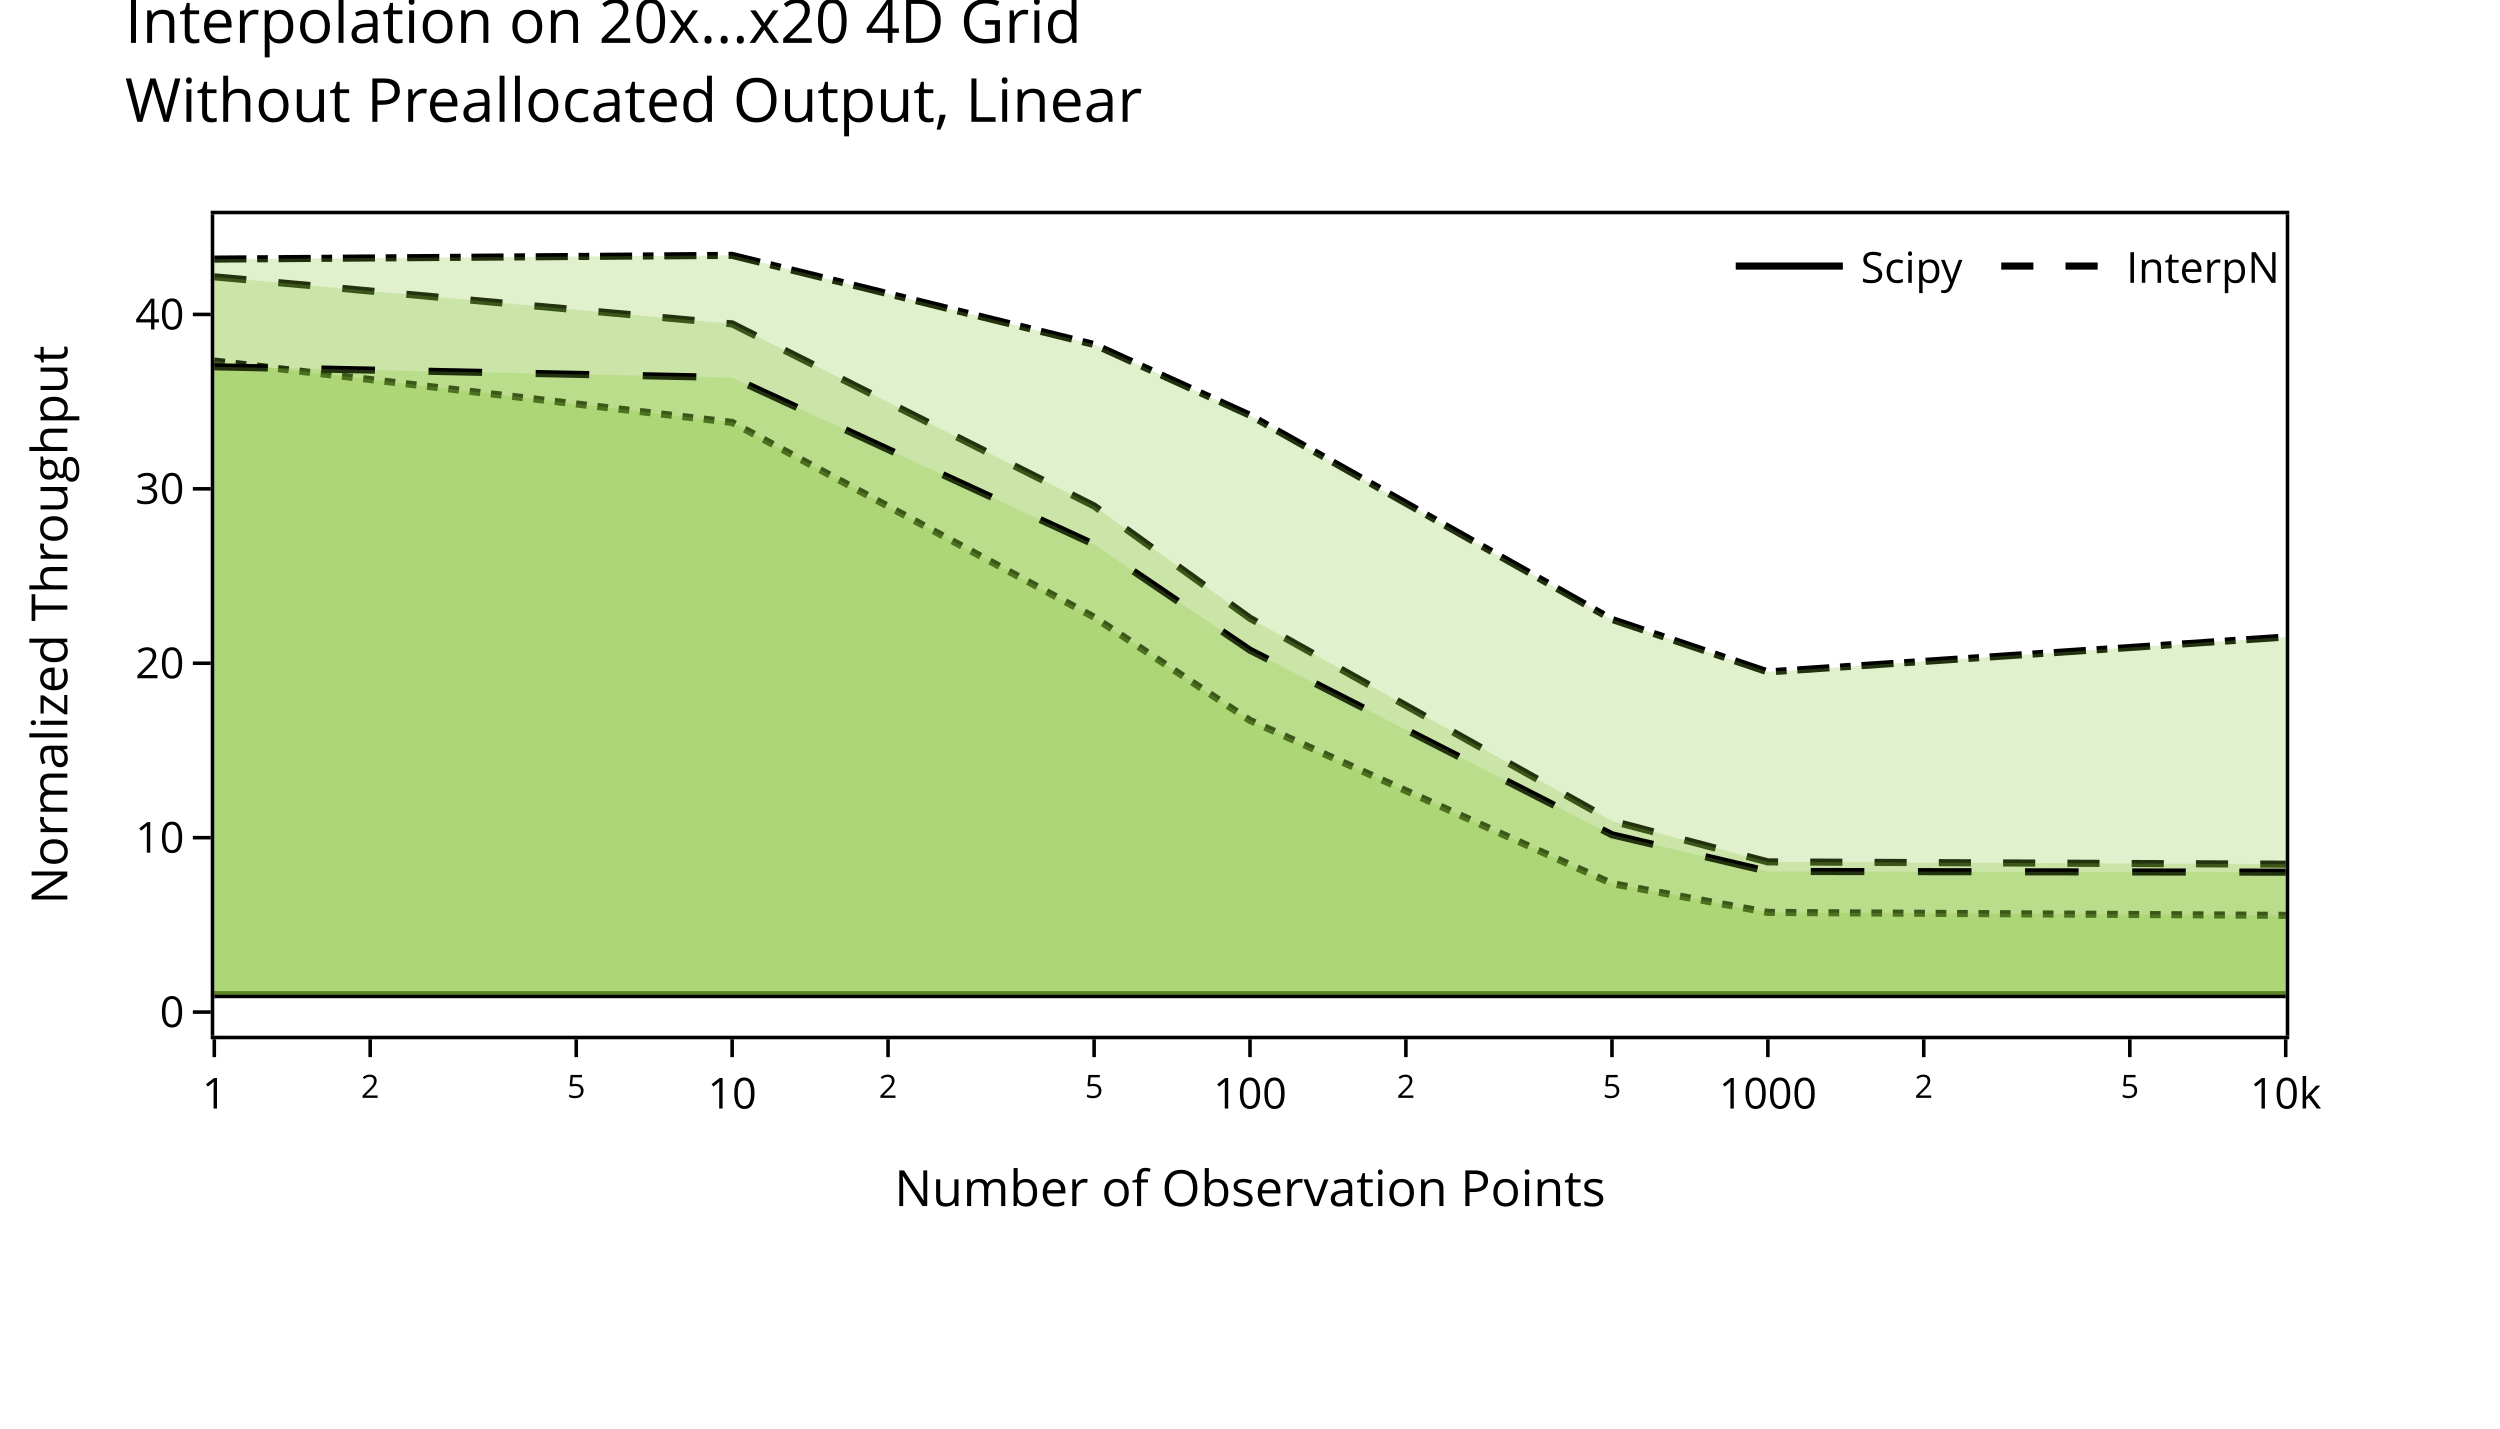
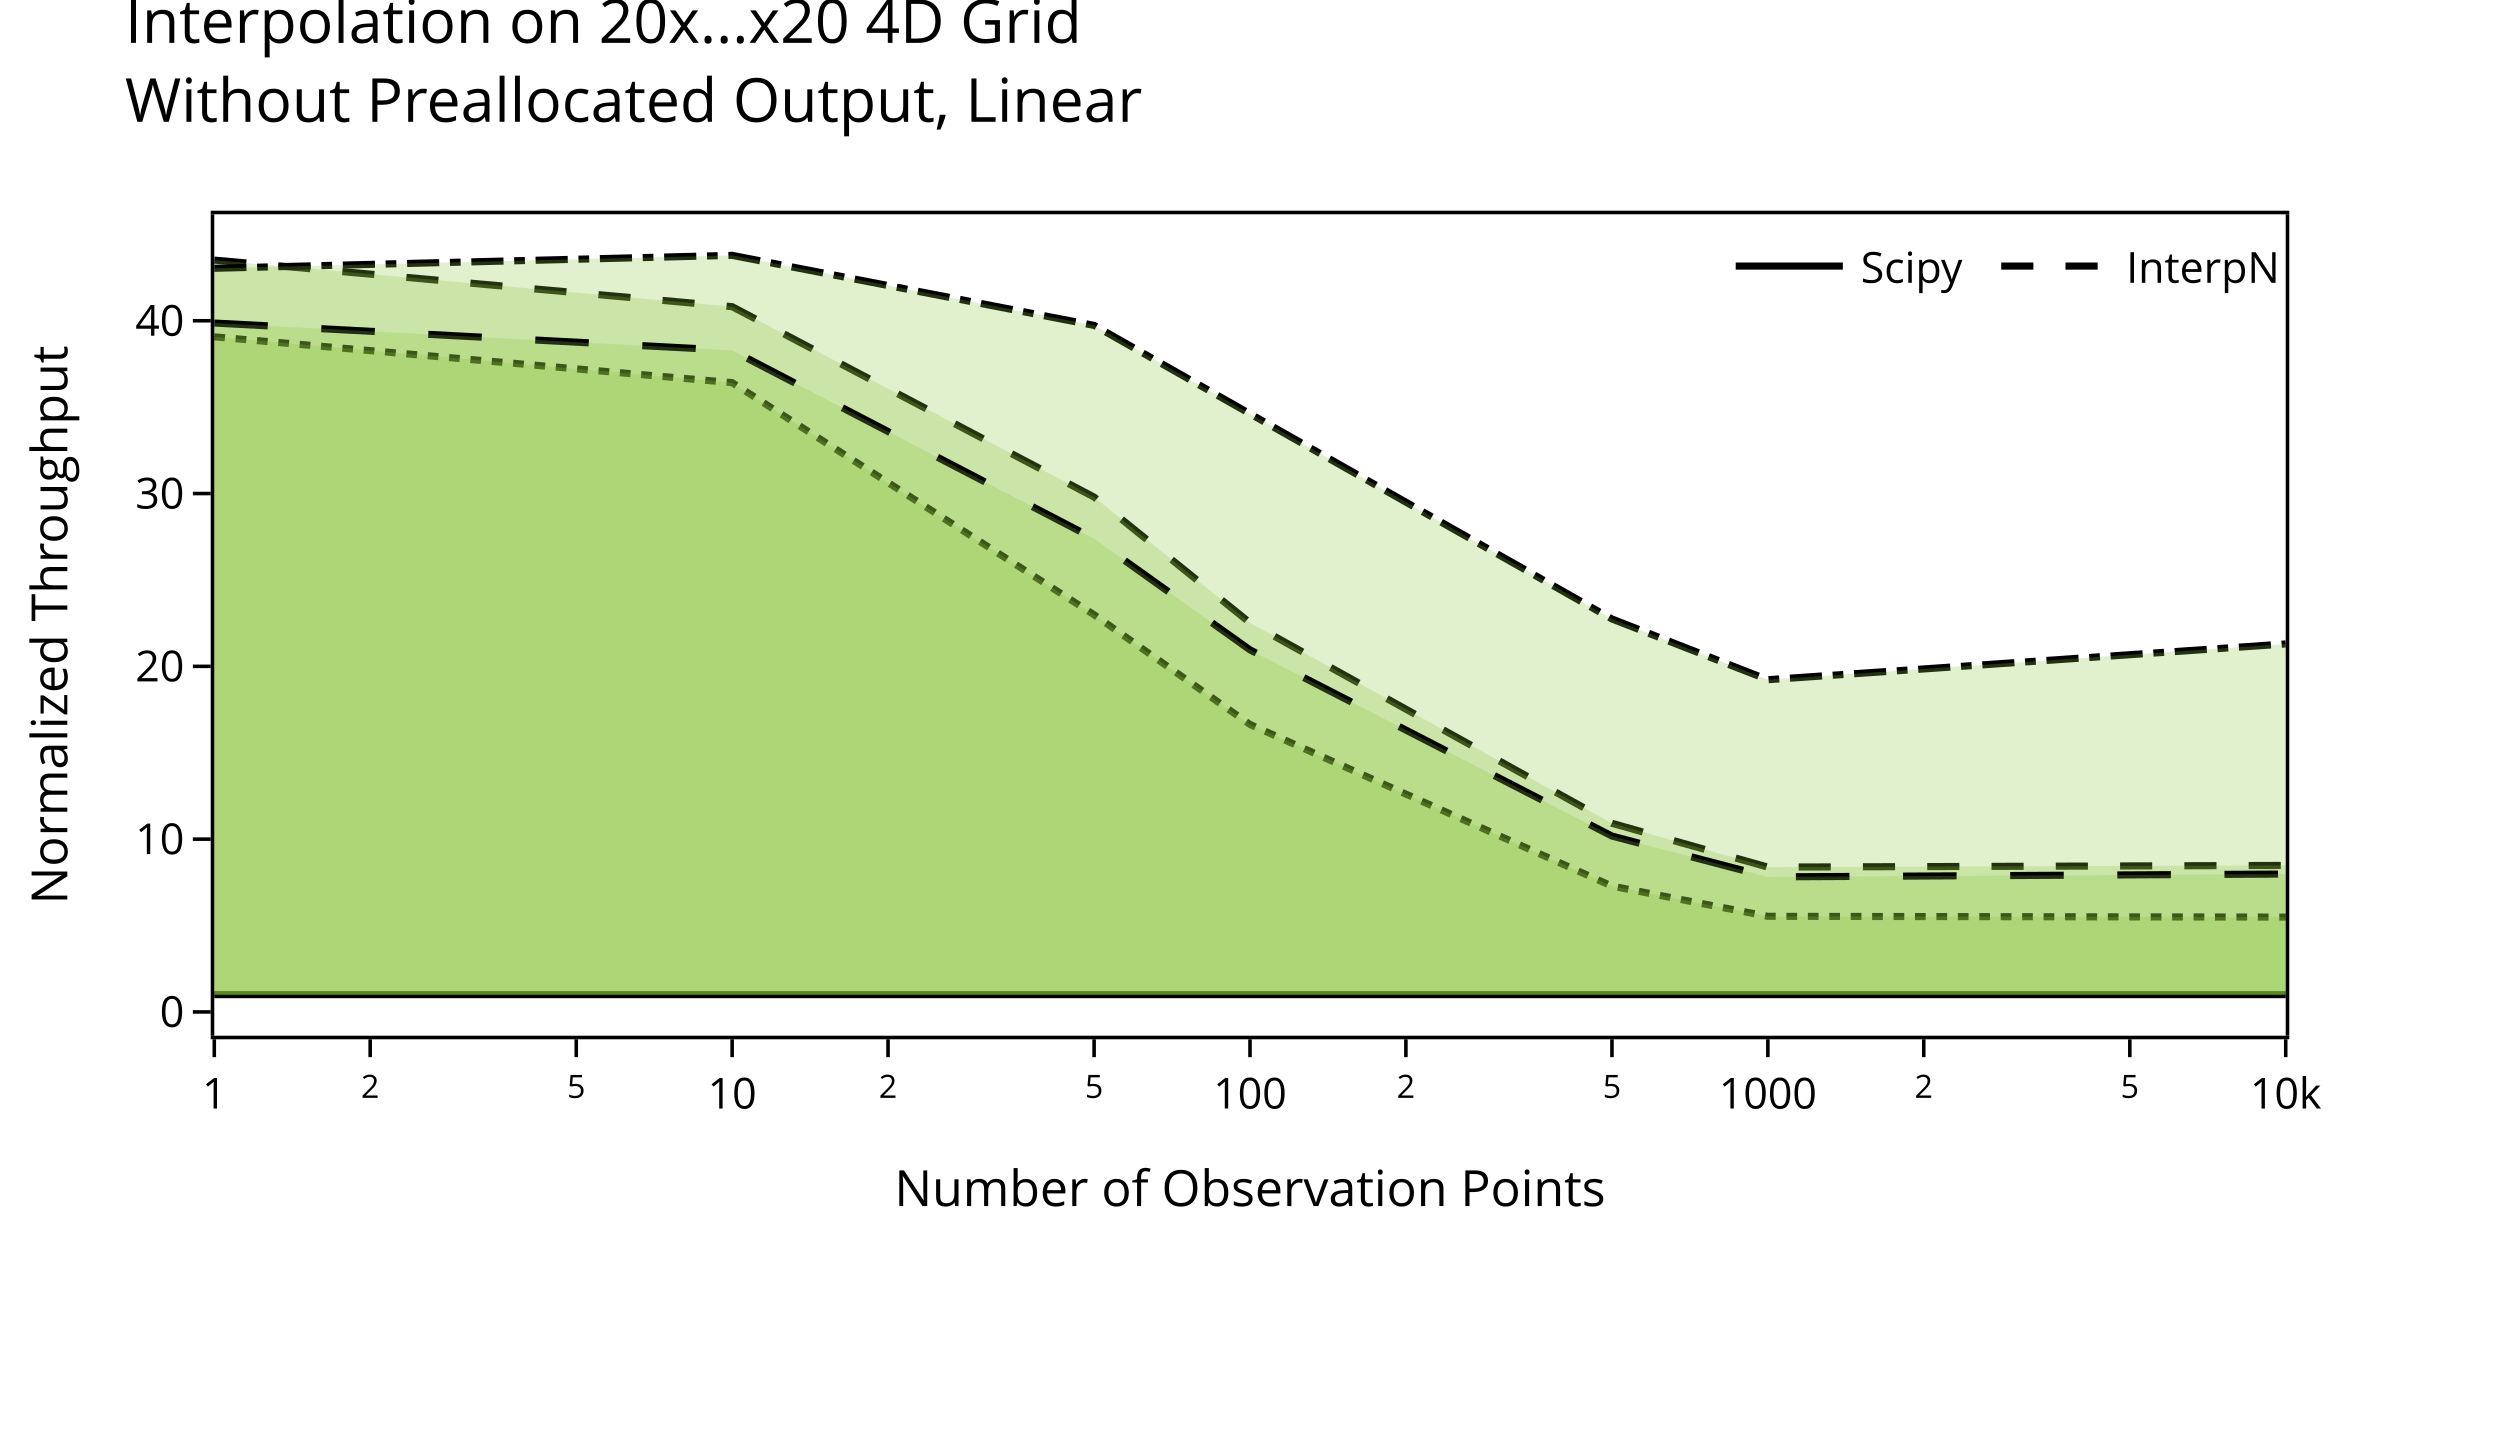
<svg xmlns="http://www.w3.org/2000/svg" class="main-svg" width="700" height="400" style="" viewBox="0 0 700 400">
  <rect x="0" y="0" width="700" height="400" style="fill: rgb(0, 0, 0); fill-opacity: 0;" />
-   <defs id="defs-8dd96a">
+   <defs id="defs-442d50">
    <g class="clips">
-       <clipPath id="clip8dd96axyplot" class="plotclip">
+       <clipPath id="clip442d50xyplot" class="plotclip">
        <rect width="580" height="230" />
      </clipPath>
-       <clipPath class="axesclip" id="clip8dd96ax">
+       <clipPath class="axesclip" id="clip442d50x">
        <rect x="60" y="0" width="580" height="400" />
      </clipPath>
-       <clipPath class="axesclip" id="clip8dd96ay">
+       <clipPath class="axesclip" id="clip442d50y">
        <rect x="0" y="60" width="700" height="230" />
      </clipPath>
-       <clipPath class="axesclip" id="clip8dd96axy">
+       <clipPath class="axesclip" id="clip442d50xy">
        <rect x="60" y="60" width="580" height="230" />
      </clipPath>
    </g>
    <g class="gradients" />
    <g class="patterns" />
  </defs>
  <g class="bglayer">
    <rect class="bg" x="60" y="60" width="580" height="230" style="fill: rgb(0, 0, 0); fill-opacity: 0; stroke-width: 0;" />
  </g>
  <g class="layer-below">
    <g class="imagelayer" />
    <g class="shapelayer" />
  </g>
  <g class="cartesianlayer">
    <g class="subplot xy">
      <g class="layer-subplot">
        <g class="shapelayer" />
        <g class="imagelayer" />
      </g>
      <g class="minor-gridlayer">
        <g class="x" />
        <g class="y" />
      </g>
      <g class="gridlayer">
        <g class="x" />
        <g class="y" />
      </g>
      <g class="zerolinelayer" />
      <g class="layer-between">
        <g class="shapelayer" />
        <g class="imagelayer" />
      </g>
      <path class="xlines-below" />
      <path class="ylines-below" />
      <g class="overlines-below" />
      <g class="xaxislayer-below" />
      <g class="yaxislayer-below" />
      <g class="overaxes-below" />
      <g class="overplot">
-         <g class="xy" transform="translate(60,60)" clip-path="url(#clip8dd96axyplot)">
+         <g class="xy" transform="translate(60,60)" clip-path="url(#clip442d50xyplot)">
          <g class="scatterlayer mlayer">
-             <g class="trace scatter trace120cd7" style="stroke-miterlimit: 2; opacity: 1;">
+             <g class="trace scatter trace634b5a" style="stroke-miterlimit: 2; opacity: 1;">
              <g class="fills" />
              <g class="errorbars" />
              <g class="lines">
                <path class="js-line" d="M0,218.5L580,218.5" style="vector-effect: none; fill: none; stroke: rgb(0, 0, 0); stroke-opacity: 1; stroke-width: 2px; opacity: 1;" />
              </g>
              <g class="points" />
              <g class="text" />
            </g>
-             <g class="trace scatter trace8953c9" style="stroke-miterlimit: 2; opacity: 1;">
-               <g class="fills" />
-               <g class="errorbars" />
-               <g class="lines">
-                 <path class="js-line" d="M0,17.51L145,30.69L246.35,81.68L290,113.12L391.35,169.87L435,181.33L580,181.97" style="vector-effect: none; fill: none; stroke: rgb(0, 0, 0); stroke-opacity: 1; stroke-dasharray: 9px, 9px; stroke-width: 2px; opacity: 1;" />
-               </g>
-               <g class="points" />
-               <g class="text" />
-             </g>
-             <g class="trace scatter traceaa31b3" style="stroke-miterlimit: 2; opacity: 1;">
+             <g class="trace scatter tracee83e26" style="stroke-miterlimit: 2; opacity: 1;">
+               <g class="fills" />
+               <g class="errorbars" />
+               <g class="lines">
+                 <path class="js-line" d="M0,12.83L145,25.87L246.35,79.19L290,114.39L391.35,170.53L435,182.79L580,182.32" style="vector-effect: none; fill: none; stroke: rgb(0, 0, 0); stroke-opacity: 1; stroke-dasharray: 9px, 9px; stroke-width: 2px; opacity: 1;" />
+               </g>
+               <g class="points" />
+               <g class="text" />
+             </g>
+             <g class="trace scatter trace6f3f7a" style="stroke-miterlimit: 2; opacity: 1;">
              <g class="fills">
                <g>
-                   <path class="js-fill" d="M0,17.51L145,30.69L246.35,81.68L290,113.12L391.35,169.87L435,181.33L580,181.97L580,218.5L435,218.5L0,218.5Z" style="fill: rgb(139, 196, 59); fill-opacity: 0.25; stroke-width: 0;" />
+                   <path class="js-fill" d="M0,12.83L145,25.87L246.35,79.19L290,114.39L391.35,170.53L435,182.79L580,182.32L580,218.5L435,218.5L0,218.5Z" style="fill: rgb(139, 196, 59); fill-opacity: 0.25; stroke-width: 0;" />
                </g>
              </g>
              <g class="errorbars" />
              <g class="lines">
-                 <path class="js-line" d="M0,17.51L145,30.69L246.35,81.68L290,113.12L391.35,169.87L435,181.33L580,181.97L580,218.5L435,218.5L0,218.5" style="vector-effect: none; fill: none; stroke: rgb(0, 204, 150); stroke-opacity: 1; stroke-width: 0px; opacity: 1;" />
-               </g>
-               <g class="points" />
-               <g class="text" />
-             </g>
-             <g class="trace scatter trace4f8a05" style="stroke-miterlimit: 2; opacity: 1;">
-               <g class="fills" />
-               <g class="errorbars" />
-               <g class="lines">
-                 <path class="js-line" d="M0,41.09L145,58.28L246.35,112.82L290,141.72L391.35,187.41L435,195.47L580,196.3" style="vector-effect: none; fill: none; stroke: rgb(0, 0, 0); stroke-opacity: 1; stroke-dasharray: 3px, 3px; stroke-width: 2px; opacity: 1;" />
-               </g>
-               <g class="points" />
-               <g class="text" />
-             </g>
-             <g class="trace scatter trace258a79" style="stroke-miterlimit: 2; opacity: 1;">
+                 <path class="js-line" d="M0,12.83L145,25.87L246.35,79.19L290,114.39L391.35,170.53L435,182.79L580,182.32L580,218.5L435,218.5L0,218.5" style="vector-effect: none; fill: none; stroke: rgb(0, 204, 150); stroke-opacity: 1; stroke-width: 0px; opacity: 1;" />
+               </g>
+               <g class="points" />
+               <g class="text" />
+             </g>
+             <g class="trace scatter trace95caed" style="stroke-miterlimit: 2; opacity: 1;">
+               <g class="fills" />
+               <g class="errorbars" />
+               <g class="lines">
+                 <path class="js-line" d="M0,34.31L145,47.14L246.35,112.14L290,142.85L391.35,188.12L435,196.57L580,196.79" style="vector-effect: none; fill: none; stroke: rgb(0, 0, 0); stroke-opacity: 1; stroke-dasharray: 3px, 3px; stroke-width: 2px; opacity: 1;" />
+               </g>
+               <g class="points" />
+               <g class="text" />
+             </g>
+             <g class="trace scatter tracef957f0" style="stroke-miterlimit: 2; opacity: 1;">
              <g class="fills">
                <g>
-                   <path class="js-fill" d="M0,41.09L145,58.28L246.35,112.82L290,141.72L391.35,187.41L435,195.47L580,196.3L580,218.5L435,218.5L0,218.5Z" style="fill: rgb(139, 196, 59); fill-opacity: 0.25; stroke-width: 0;" />
+                   <path class="js-fill" d="M0,34.31L145,47.14L246.35,112.14L290,142.85L391.35,188.12L435,196.57L580,196.79L580,218.5L435,218.5L0,218.5Z" style="fill: rgb(139, 196, 59); fill-opacity: 0.25; stroke-width: 0;" />
                </g>
              </g>
              <g class="errorbars" />
              <g class="lines">
-                 <path class="js-line" d="M0,41.09L145,58.28L246.35,112.82L290,141.72L391.35,187.41L435,195.47L580,196.3L580,218.5L435,218.5L0,218.5" style="vector-effect: none; fill: none; stroke: rgb(255, 161, 90); stroke-opacity: 1; stroke-width: 0px; opacity: 1;" />
-               </g>
-               <g class="points" />
-               <g class="text" />
-             </g>
-             <g class="trace scatter tracec1e73c" style="stroke-miterlimit: 2; opacity: 1;">
-               <g class="fills" />
-               <g class="errorbars" />
-               <g class="lines">
-                 <path class="js-line" d="M0,12.55L145,11.5L246.35,36.46L290,56.28L391.35,113.43L435,128.14L580,118.36" style="vector-effect: none; fill: none; stroke: rgb(0, 0, 0); stroke-opacity: 1; stroke-dasharray: 9px, 3px, 3px, 3px; stroke-width: 2px; opacity: 1;" />
-               </g>
-               <g class="points" />
-               <g class="text" />
-             </g>
-             <g class="trace scatter trace35adf9" style="stroke-miterlimit: 2; opacity: 1;">
+                 <path class="js-line" d="M0,34.31L145,47.14L246.35,112.14L290,142.85L391.35,188.12L435,196.57L580,196.79L580,218.5L435,218.5L0,218.5" style="vector-effect: none; fill: none; stroke: rgb(255, 161, 90); stroke-opacity: 1; stroke-width: 0px; opacity: 1;" />
+               </g>
+               <g class="points" />
+               <g class="text" />
+             </g>
+             <g class="trace scatter trace0ebb29" style="stroke-miterlimit: 2; opacity: 1;">
+               <g class="fills" />
+               <g class="errorbars" />
+               <g class="lines">
+                 <path class="js-line" d="M0,15.12L145,11.5L246.35,31.11L391.35,113.32L435,130.32L580,120.3" style="vector-effect: none; fill: none; stroke: rgb(0, 0, 0); stroke-opacity: 1; stroke-dasharray: 9px, 3px, 3px, 3px; stroke-width: 2px; opacity: 1;" />
+               </g>
+               <g class="points" />
+               <g class="text" />
+             </g>
+             <g class="trace scatter traceb94f04" style="stroke-miterlimit: 2; opacity: 1;">
              <g class="fills">
                <g>
-                   <path class="js-fill" d="M0,12.55L145,11.5L246.35,36.46L290,56.28L391.35,113.43L435,128.14L580,118.36L580,218.5L435,218.5L0,218.5Z" style="fill: rgb(139, 196, 59); fill-opacity: 0.25; stroke-width: 0;" />
+                   <path class="js-fill" d="M0,15.12L145,11.5L246.35,31.11L391.35,113.32L435,130.32L580,120.3L580,218.5L0,218.5Z" style="fill: rgb(139, 196, 59); fill-opacity: 0.25; stroke-width: 0;" />
                </g>
              </g>
              <g class="errorbars" />
              <g class="lines">
-                 <path class="js-line" d="M0,12.55L145,11.5L246.35,36.46L290,56.28L391.35,113.43L435,128.14L580,118.36L580,218.5L435,218.5L0,218.5" style="vector-effect: none; fill: none; stroke: rgb(255, 102, 146); stroke-opacity: 1; stroke-width: 0px; opacity: 1;" />
-               </g>
-               <g class="points" />
-               <g class="text" />
-             </g>
-             <g class="trace scatter traced0b4e3" style="stroke-miterlimit: 2; opacity: 1;">
-               <g class="fills" />
-               <g class="errorbars" />
-               <g class="lines">
-                 <path class="js-line" d="M0,42.71L145,45.72L246.35,92.45L290,122.06L391.35,173.73L435,184L580,184.21" style="vector-effect: none; fill: none; stroke: rgb(0, 0, 0); stroke-opacity: 1; stroke-dasharray: 15px, 15px; stroke-width: 2px; opacity: 1;" />
-               </g>
-               <g class="points" />
-               <g class="text" />
-             </g>
-             <g class="trace scatter trace596c19" style="stroke-miterlimit: 2; opacity: 1;">
+                 <path class="js-line" d="M0,15.12L145,11.5L246.35,31.11L391.35,113.32L435,130.32L580,120.3L580,218.5L0,218.5" style="vector-effect: none; fill: none; stroke: rgb(255, 102, 146); stroke-opacity: 1; stroke-width: 0px; opacity: 1;" />
+               </g>
+               <g class="points" />
+               <g class="text" />
+             </g>
+             <g class="trace scatter trace7b056f" style="stroke-miterlimit: 2; opacity: 1;">
+               <g class="fills" />
+               <g class="errorbars" />
+               <g class="lines">
+                 <path class="js-line" d="M0,30.45L145,38.12L246.35,90.84L290,121.97L391.35,174.1L435,185.53L580,184.73" style="vector-effect: none; fill: none; stroke: rgb(0, 0, 0); stroke-opacity: 1; stroke-dasharray: 15px, 15px; stroke-width: 2px; opacity: 1;" />
+               </g>
+               <g class="points" />
+               <g class="text" />
+             </g>
+             <g class="trace scatter tracede197b" style="stroke-miterlimit: 2; opacity: 1;">
              <g class="fills">
                <g>
-                   <path class="js-fill" d="M0,42.71L145,45.72L246.35,92.45L290,122.06L391.35,173.73L435,184L580,184.21L580,218.5L435,218.5L0,218.5Z" style="fill: rgb(139, 196, 59); fill-opacity: 0.25; stroke-width: 0;" />
+                   <path class="js-fill" d="M0,30.45L145,38.12L246.35,90.84L290,121.97L391.35,174.1L435,185.53L580,184.73L580,218.5L435,218.5L0,218.5Z" style="fill: rgb(139, 196, 59); fill-opacity: 0.25; stroke-width: 0;" />
                </g>
              </g>
              <g class="errorbars" />
              <g class="lines">
-                 <path class="js-line" d="M0,42.71L145,45.72L246.35,92.45L290,122.06L391.35,173.73L435,184L580,184.21L580,218.5L435,218.5L0,218.5" style="vector-effect: none; fill: none; stroke: rgb(255, 151, 255); stroke-opacity: 1; stroke-width: 0px; opacity: 1;" />
+                 <path class="js-line" d="M0,30.45L145,38.12L246.35,90.84L290,121.97L391.35,174.1L435,185.53L580,184.73L580,218.5L435,218.5L0,218.5" style="vector-effect: none; fill: none; stroke: rgb(255, 151, 255); stroke-opacity: 1; stroke-width: 0px; opacity: 1;" />
              </g>
              <g class="points" />
              <g class="text" />
            </g>
          </g>
        </g>
      </g>
      <path class="xlines-above crisp" d="M59,290.5H641M59,59.5H641" style="fill: none; stroke-width: 1px; stroke: rgb(0, 0, 0); stroke-opacity: 1;" />
      <path class="ylines-above crisp" d="M59.5,60V290M640.5,60V290" style="fill: none; stroke-width: 1px; stroke: rgb(0, 0, 0); stroke-opacity: 1;" />
      <g class="overlines-above" />
      <g class="xaxislayer-above">
        <path class="xtick ticks crisp" d="M0,291v5" transform="translate(60,0)" style="stroke: rgb(0, 0, 0); stroke-opacity: 1; stroke-width: 1px;" />
        <path class="xtick ticks crisp" d="M0,291v5" transform="translate(103.65,0)" style="stroke: rgb(0, 0, 0); stroke-opacity: 1; stroke-width: 1px;" />
        <path class="xtick ticks crisp" d="M0,291v5" transform="translate(161.35,0)" style="stroke: rgb(0, 0, 0); stroke-opacity: 1; stroke-width: 1px;" />
        <path class="xtick ticks crisp" d="M0,291v5" transform="translate(205,0)" style="stroke: rgb(0, 0, 0); stroke-opacity: 1; stroke-width: 1px;" />
        <path class="xtick ticks crisp" d="M0,291v5" transform="translate(248.65,0)" style="stroke: rgb(0, 0, 0); stroke-opacity: 1; stroke-width: 1px;" />
        <path class="xtick ticks crisp" d="M0,291v5" transform="translate(306.35,0)" style="stroke: rgb(0, 0, 0); stroke-opacity: 1; stroke-width: 1px;" />
        <path class="xtick ticks crisp" d="M0,291v5" transform="translate(350,0)" style="stroke: rgb(0, 0, 0); stroke-opacity: 1; stroke-width: 1px;" />
        <path class="xtick ticks crisp" d="M0,291v5" transform="translate(393.65,0)" style="stroke: rgb(0, 0, 0); stroke-opacity: 1; stroke-width: 1px;" />
        <path class="xtick ticks crisp" d="M0,291v5" transform="translate(451.35,0)" style="stroke: rgb(0, 0, 0); stroke-opacity: 1; stroke-width: 1px;" />
        <path class="xtick ticks crisp" d="M0,291v5" transform="translate(495,0)" style="stroke: rgb(0, 0, 0); stroke-opacity: 1; stroke-width: 1px;" />
        <path class="xtick ticks crisp" d="M0,291v5" transform="translate(538.65,0)" style="stroke: rgb(0, 0, 0); stroke-opacity: 1; stroke-width: 1px;" />
        <path class="xtick ticks crisp" d="M0,291v5" transform="translate(596.35,0)" style="stroke: rgb(0, 0, 0); stroke-opacity: 1; stroke-width: 1px;" />
        <path class="xtick ticks crisp" d="M0,291v5" transform="translate(640,0)" style="stroke: rgb(0, 0, 0); stroke-opacity: 1; stroke-width: 1px;" />
        <g class="xtick">
          <text text-anchor="middle" x="0" y="310.4" transform="translate(60,0)" style="font-family: 'Open Sans', verdana, arial, sans-serif; font-size: 12px; fill: rgb(0, 0, 0); fill-opacity: 1; white-space: pre; opacity: 1;">1</text>
        </g>
        <g class="xtick">
          <text text-anchor="middle" x="0" y="307.4" style="font-family: 'Open Sans', verdana, arial, sans-serif; font-size: 9px; fill: rgb(0, 0, 0); fill-opacity: 1; white-space: pre; opacity: 1;" transform="translate(103.65,0)">2</text>
        </g>
        <g class="xtick">
          <text text-anchor="middle" x="0" y="307.4" style="font-family: 'Open Sans', verdana, arial, sans-serif; font-size: 9px; fill: rgb(0, 0, 0); fill-opacity: 1; white-space: pre; opacity: 1;" transform="translate(161.35,0)">5</text>
        </g>
        <g class="xtick">
          <text text-anchor="middle" x="0" y="310.4" style="font-family: 'Open Sans', verdana, arial, sans-serif; font-size: 12px; fill: rgb(0, 0, 0); fill-opacity: 1; white-space: pre; opacity: 1;" transform="translate(205,0)">10</text>
        </g>
        <g class="xtick">
          <text text-anchor="middle" x="0" y="307.4" style="font-family: 'Open Sans', verdana, arial, sans-serif; font-size: 9px; fill: rgb(0, 0, 0); fill-opacity: 1; white-space: pre; opacity: 1;" transform="translate(248.65,0)">2</text>
        </g>
        <g class="xtick">
          <text text-anchor="middle" x="0" y="307.4" style="font-family: 'Open Sans', verdana, arial, sans-serif; font-size: 9px; fill: rgb(0, 0, 0); fill-opacity: 1; white-space: pre; opacity: 1;" transform="translate(306.35,0)">5</text>
        </g>
        <g class="xtick">
          <text text-anchor="middle" x="0" y="310.4" style="font-family: 'Open Sans', verdana, arial, sans-serif; font-size: 12px; fill: rgb(0, 0, 0); fill-opacity: 1; white-space: pre; opacity: 1;" transform="translate(350,0)">100</text>
        </g>
        <g class="xtick">
          <text text-anchor="middle" x="0" y="307.4" style="font-family: 'Open Sans', verdana, arial, sans-serif; font-size: 9px; fill: rgb(0, 0, 0); fill-opacity: 1; white-space: pre; opacity: 1;" transform="translate(393.65,0)">2</text>
        </g>
        <g class="xtick">
          <text text-anchor="middle" x="0" y="307.4" style="font-family: 'Open Sans', verdana, arial, sans-serif; font-size: 9px; fill: rgb(0, 0, 0); fill-opacity: 1; white-space: pre; opacity: 1;" transform="translate(451.35,0)">5</text>
        </g>
        <g class="xtick">
          <text text-anchor="middle" x="0" y="310.4" style="font-family: 'Open Sans', verdana, arial, sans-serif; font-size: 12px; fill: rgb(0, 0, 0); fill-opacity: 1; white-space: pre; opacity: 1;" transform="translate(495,0)">1000</text>
        </g>
        <g class="xtick">
          <text text-anchor="middle" x="0" y="307.4" style="font-family: 'Open Sans', verdana, arial, sans-serif; font-size: 9px; fill: rgb(0, 0, 0); fill-opacity: 1; white-space: pre; opacity: 1;" transform="translate(538.65,0)">2</text>
        </g>
        <g class="xtick">
          <text text-anchor="middle" x="0" y="307.4" style="font-family: 'Open Sans', verdana, arial, sans-serif; font-size: 9px; fill: rgb(0, 0, 0); fill-opacity: 1; white-space: pre; opacity: 1;" transform="translate(596.35,0)">5</text>
        </g>
        <g class="xtick">
          <text text-anchor="middle" x="0" y="310.4" style="font-family: 'Open Sans', verdana, arial, sans-serif; font-size: 12px; fill: rgb(0, 0, 0); fill-opacity: 1; white-space: pre; opacity: 1;" transform="translate(640,0)">10k</text>
        </g>
      </g>
      <g class="yaxislayer-above">
-         <path class="ytick ticks crisp" d="M59,0h-5" transform="translate(0,283.38)" style="stroke: rgb(0, 0, 0); stroke-opacity: 1; stroke-width: 1px;" />
-         <path class="ytick ticks crisp" d="M59,0h-5" transform="translate(0,234.55)" style="stroke: rgb(0, 0, 0); stroke-opacity: 1; stroke-width: 1px;" />
-         <path class="ytick ticks crisp" d="M59,0h-5" transform="translate(0,185.71)" style="stroke: rgb(0, 0, 0); stroke-opacity: 1; stroke-width: 1px;" />
-         <path class="ytick ticks crisp" d="M59,0h-5" transform="translate(0,136.87)" style="stroke: rgb(0, 0, 0); stroke-opacity: 1; stroke-width: 1px;" />
-         <path class="ytick ticks crisp" d="M59,0h-5" transform="translate(0,88.04)" style="stroke: rgb(0, 0, 0); stroke-opacity: 1; stroke-width: 1px;" />
-         <g class="ytick">
-           <text text-anchor="end" x="51.6" y="4.2" transform="translate(0,283.38)" style="font-family: 'Open Sans', verdana, arial, sans-serif; font-size: 12px; fill: rgb(0, 0, 0); fill-opacity: 1; white-space: pre; opacity: 1;">0</text>
-         </g>
-         <g class="ytick">
-           <text text-anchor="end" x="51.6" y="4.2" style="font-family: 'Open Sans', verdana, arial, sans-serif; font-size: 12px; fill: rgb(0, 0, 0); fill-opacity: 1; white-space: pre; opacity: 1;" transform="translate(0,234.55)">10</text>
-         </g>
-         <g class="ytick">
-           <text text-anchor="end" x="51.6" y="4.2" style="font-family: 'Open Sans', verdana, arial, sans-serif; font-size: 12px; fill: rgb(0, 0, 0); fill-opacity: 1; white-space: pre; opacity: 1;" transform="translate(0,185.71)">20</text>
-         </g>
-         <g class="ytick">
-           <text text-anchor="end" x="51.6" y="4.2" style="font-family: 'Open Sans', verdana, arial, sans-serif; font-size: 12px; fill: rgb(0, 0, 0); fill-opacity: 1; white-space: pre; opacity: 1;" transform="translate(0,136.87)">30</text>
-         </g>
-         <g class="ytick">
-           <text text-anchor="end" x="51.6" y="4.2" style="font-family: 'Open Sans', verdana, arial, sans-serif; font-size: 12px; fill: rgb(0, 0, 0); fill-opacity: 1; white-space: pre; opacity: 1;" transform="translate(0,88.04)">40</text>
+         <path class="ytick ticks crisp" d="M59,0h-5" transform="translate(0,283.34)" style="stroke: rgb(0, 0, 0); stroke-opacity: 1; stroke-width: 1px;" />
+         <path class="ytick ticks crisp" d="M59,0h-5" transform="translate(0,234.96)" style="stroke: rgb(0, 0, 0); stroke-opacity: 1; stroke-width: 1px;" />
+         <path class="ytick ticks crisp" d="M59,0h-5" transform="translate(0,186.58)" style="stroke: rgb(0, 0, 0); stroke-opacity: 1; stroke-width: 1px;" />
+         <path class="ytick ticks crisp" d="M59,0h-5" transform="translate(0,138.19)" style="stroke: rgb(0, 0, 0); stroke-opacity: 1; stroke-width: 1px;" />
+         <path class="ytick ticks crisp" d="M59,0h-5" transform="translate(0,89.81)" style="stroke: rgb(0, 0, 0); stroke-opacity: 1; stroke-width: 1px;" />
+         <g class="ytick">
+           <text text-anchor="end" x="51.6" y="4.2" transform="translate(0,283.34)" style="font-family: 'Open Sans', verdana, arial, sans-serif; font-size: 12px; fill: rgb(0, 0, 0); fill-opacity: 1; white-space: pre; opacity: 1;">0</text>
+         </g>
+         <g class="ytick">
+           <text text-anchor="end" x="51.6" y="4.2" style="font-family: 'Open Sans', verdana, arial, sans-serif; font-size: 12px; fill: rgb(0, 0, 0); fill-opacity: 1; white-space: pre; opacity: 1;" transform="translate(0,234.96)">10</text>
+         </g>
+         <g class="ytick">
+           <text text-anchor="end" x="51.6" y="4.2" style="font-family: 'Open Sans', verdana, arial, sans-serif; font-size: 12px; fill: rgb(0, 0, 0); fill-opacity: 1; white-space: pre; opacity: 1;" transform="translate(0,186.58)">20</text>
+         </g>
+         <g class="ytick">
+           <text text-anchor="end" x="51.6" y="4.2" style="font-family: 'Open Sans', verdana, arial, sans-serif; font-size: 12px; fill: rgb(0, 0, 0); fill-opacity: 1; white-space: pre; opacity: 1;" transform="translate(0,138.19)">30</text>
+         </g>
+         <g class="ytick">
+           <text text-anchor="end" x="51.6" y="4.2" style="font-family: 'Open Sans', verdana, arial, sans-serif; font-size: 12px; fill: rgb(0, 0, 0); fill-opacity: 1; white-space: pre; opacity: 1;" transform="translate(0,89.81)">40</text>
        </g>
      </g>
      <g class="overaxes-above" />
    </g>
  </g>
  <g class="polarlayer" />
  <g class="smithlayer" />
  <g class="ternarylayer" />
  <g class="geolayer" />
  <g class="funnelarealayer" />
  <g class="pielayer" />
  <g class="iciclelayer" />
  <g class="treemaplayer" />
  <g class="sunburstlayer" />
  <g class="glimages" />
-   <defs id="topdefs-8dd96a">
+   <defs id="topdefs-442d50">
    <g class="clips" />
-     <clipPath id="legend8dd96a">
+     <clipPath id="legend442d50">
      <rect width="159" height="29" x="0" y="0" />
    </clipPath>
  </defs>
  <g class="layer-above">
    <g class="imagelayer" />
    <g class="shapelayer" />
  </g>
  <g class="infolayer">
    <g class="legend" pointer-events="all" transform="translate(481,60)">
      <rect class="bg" shape-rendering="crispEdges" width="159" height="29" x="0" y="0" style="stroke: rgb(68, 68, 68); stroke-opacity: 1; fill: rgb(0, 0, 0); fill-opacity: 0; stroke-width: 0px;" />
-       <g class="scrollbox" transform="" clip-path="url(#legend8dd96a)">
+       <g class="scrollbox" transform="" clip-path="url(#legend442d50)">
        <g class="groups">
          <g class="traces" transform="translate(0,14.5)" style="opacity: 1;">
            <text class="legendtext" text-anchor="start" x="40" y="4.68" style="font-family: 'Open Sans', verdana, arial, sans-serif; font-size: 12px; fill: rgb(0, 0, 0); fill-opacity: 1; white-space: pre;">Scipy</text>
            <g class="layers" style="opacity: 1;">
              <g class="legendfill" />
              <g class="legendlines">
                <path class="js-line" d="M5,0h30" style="fill: none; stroke: rgb(0, 0, 0); stroke-opacity: 1; stroke-width: 2px;" />
              </g>
              <g class="legendsymbols">
                <g class="legendpoints" />
              </g>
            </g>
            <rect class="legendtoggle" x="0" y="-9.5" width="71.844" height="19" style="fill: rgb(0, 0, 0); fill-opacity: 0;" />
          </g>
          <g class="traces" transform="translate(74.34375,14.5)" style="opacity: 1;">
            <text class="legendtext" text-anchor="start" x="40" y="4.68" style="font-family: 'Open Sans', verdana, arial, sans-serif; font-size: 12px; fill: rgb(0, 0, 0); fill-opacity: 1; white-space: pre;">InterpN</text>
            <g class="layers" style="opacity: 1;">
              <g class="legendfill" />
              <g class="legendlines">
                <path class="js-line" d="M5,0h30" style="fill: none; stroke: rgb(0, 0, 0); stroke-opacity: 1; stroke-dasharray: 9px, 9px; stroke-width: 2px;" />
              </g>
              <g class="legendsymbols">
                <g class="legendpoints" />
              </g>
            </g>
            <rect class="legendtoggle" x="0" y="-9.5" width="81.859" height="19" style="fill: rgb(0, 0, 0); fill-opacity: 0;" />
          </g>
        </g>
      </g>
      <rect class="scrollbar" rx="20" ry="3" width="0" height="0" x="0" y="0" style="fill: rgb(128, 139, 164); fill-opacity: 1;" />
    </g>
    <g class="g-gtitle">
      <text class="gtitle" x="35" y="12" text-anchor="start" dy="0.7em" style="opacity: 1; font-family: 'Open Sans', verdana, arial, sans-serif; font-size: 17px; fill: rgb(0, 0, 0); fill-opacity: 1; white-space: pre;">
        <tspan class="line" dy="0em" x="35" y="12">Interpolation on 20x...x20 4D Grid</tspan>
        <tspan class="line" dy="1.3em" x="35" y="12">Without Preallocated Output, Linear</tspan>
      </text>
    </g>
    <g class="g-xtitle">
      <text class="xtitle" x="350" y="337.706" text-anchor="middle" style="opacity: 1; font-family: 'Open Sans', verdana, arial, sans-serif; font-size: 14px; fill: rgb(0, 0, 0); fill-opacity: 1; white-space: pre;">Number of Observation Points</text>
    </g>
    <g class="g-ytitle">
      <text class="ytitle" transform="rotate(-90,18.85,175)" x="18.85" y="175" text-anchor="middle" style="opacity: 1; font-family: 'Open Sans', verdana, arial, sans-serif; font-size: 14px; fill: rgb(0, 0, 0); fill-opacity: 1; white-space: pre;">Normalized Throughput</text>
    </g>
  </g>
</svg>
